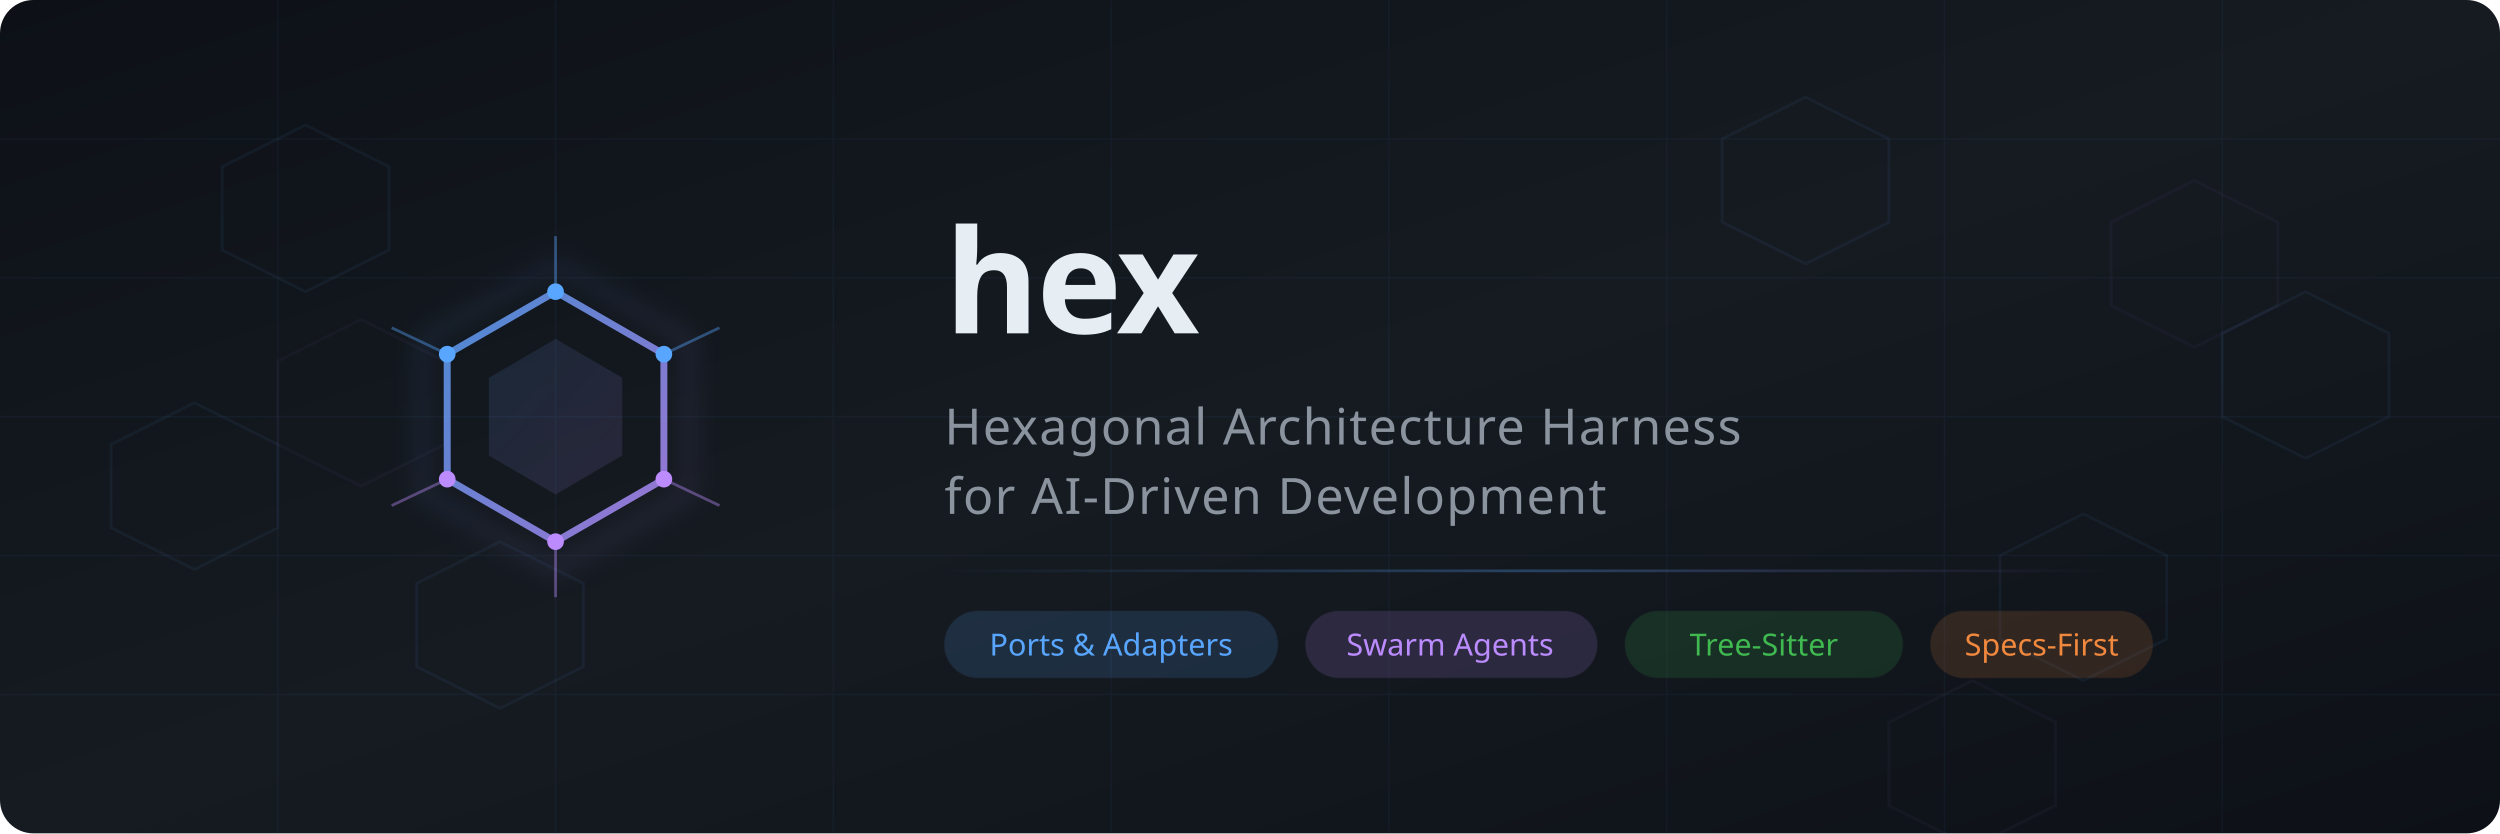
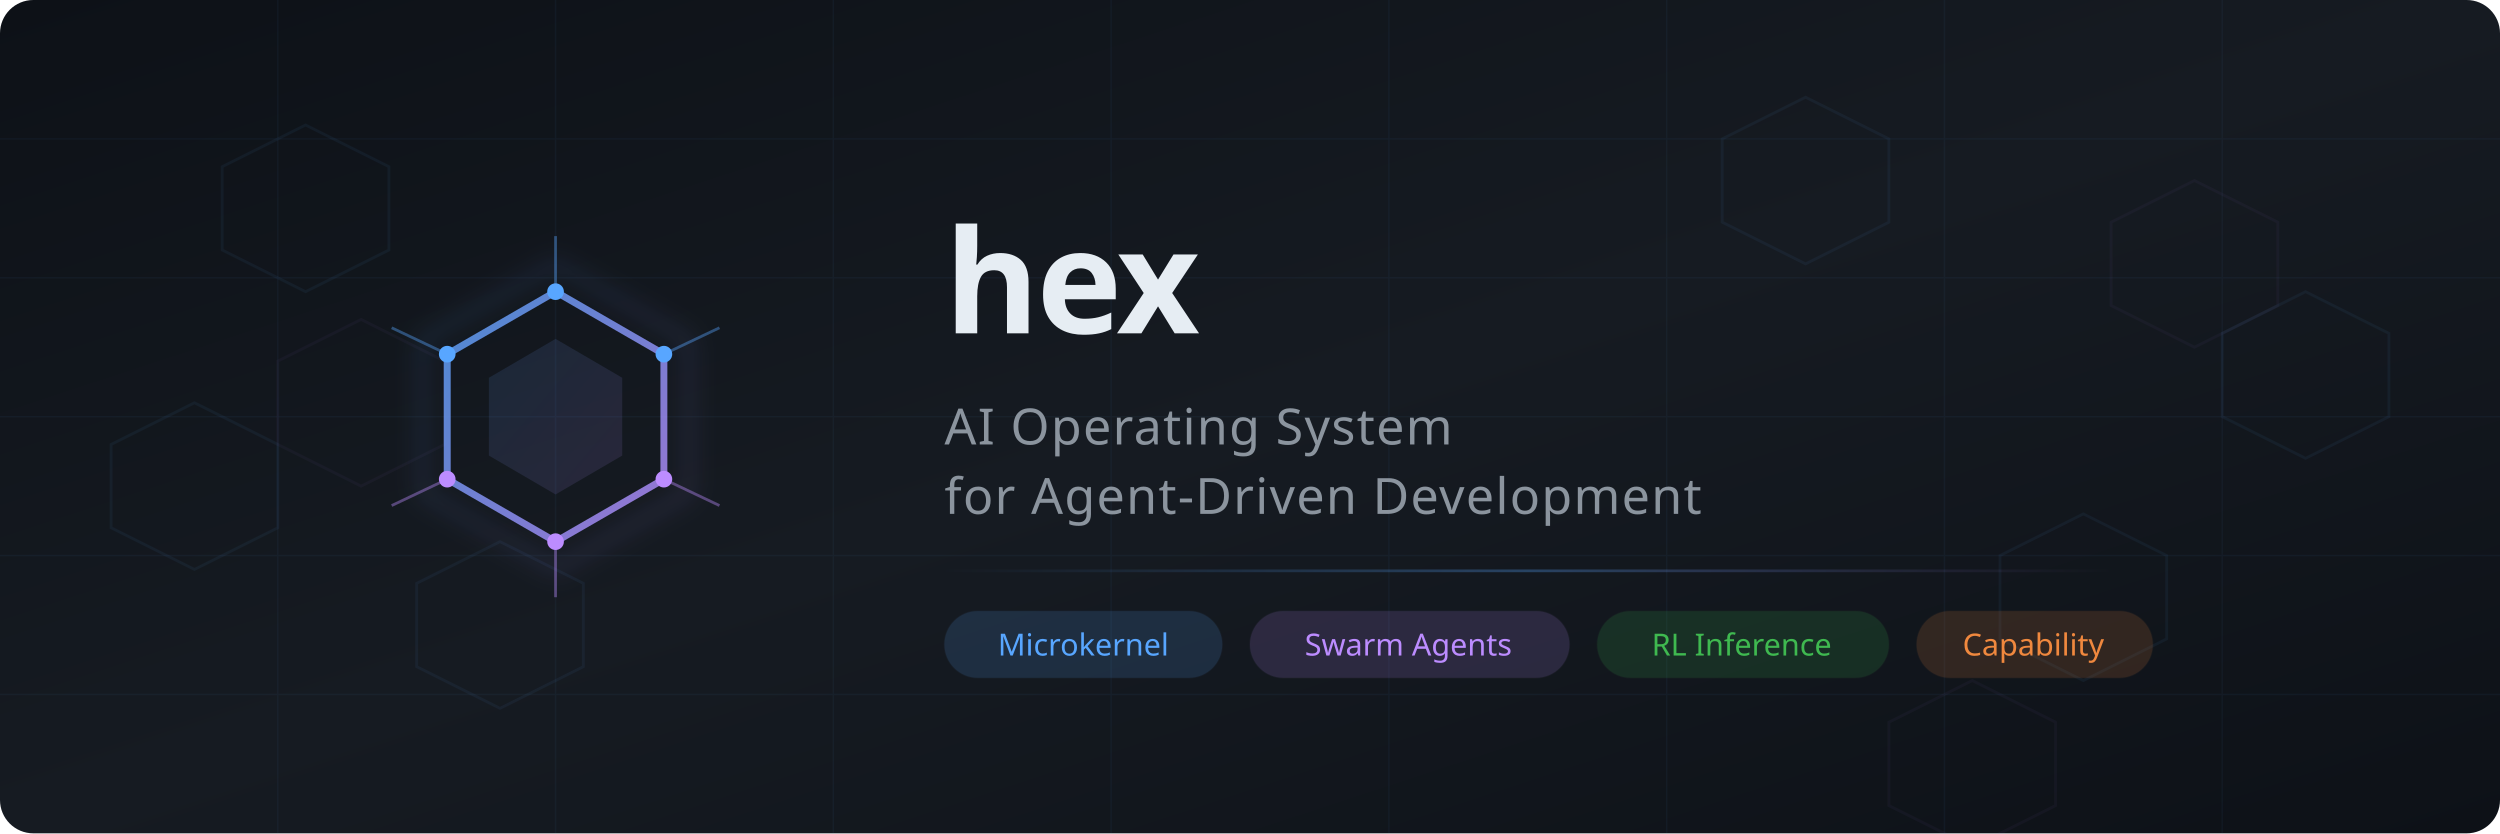
<svg xmlns="http://www.w3.org/2000/svg" width="900" height="300" viewBox="0 0 900 300">
  <defs>
    <linearGradient id="bg" x1="0%" y1="0%" x2="100%" y2="100%">
      <stop offset="0%" style="stop-color:#0d1117;stop-opacity:1" />
      <stop offset="50%" style="stop-color:#161b22;stop-opacity:1" />
      <stop offset="100%" style="stop-color:#0d1117;stop-opacity:1" />
    </linearGradient>
    <linearGradient id="hex-grad" x1="0%" y1="0%" x2="100%" y2="100%">
      <stop offset="0%" style="stop-color:#58a6ff;stop-opacity:0.8" />
      <stop offset="100%" style="stop-color:#bc8cff;stop-opacity:0.8" />
    </linearGradient>
    <linearGradient id="glow" x1="0%" y1="0%" x2="100%" y2="0%">
      <stop offset="0%" style="stop-color:#58a6ff;stop-opacity:0" />
      <stop offset="50%" style="stop-color:#58a6ff;stop-opacity:0.3" />
      <stop offset="100%" style="stop-color:#bc8cff;stop-opacity:0" />
    </linearGradient>
    <filter id="blur">
      <feGaussianBlur in="SourceGraphic" stdDeviation="2" />
    </filter>
    <filter id="glow-filter">
      <feGaussianBlur in="SourceGraphic" stdDeviation="4" />
    </filter>
  </defs>
  <rect width="900" height="300" fill="url(#bg)" rx="12" />
  <g opacity="0.05" stroke="#58a6ff" stroke-width="0.5">
    <line x1="0" y1="50" x2="900" y2="50" />
    <line x1="0" y1="100" x2="900" y2="100" />
    <line x1="0" y1="150" x2="900" y2="150" />
    <line x1="0" y1="200" x2="900" y2="200" />
    <line x1="0" y1="250" x2="900" y2="250" />
    <line x1="100" y1="0" x2="100" y2="300" />
    <line x1="200" y1="0" x2="200" y2="300" />
    <line x1="300" y1="0" x2="300" y2="300" />
    <line x1="400" y1="0" x2="400" y2="300" />
    <line x1="500" y1="0" x2="500" y2="300" />
    <line x1="600" y1="0" x2="600" y2="300" />
    <line x1="700" y1="0" x2="700" y2="300" />
    <line x1="800" y1="0" x2="800" y2="300" />
  </g>
  <g opacity="0.06" fill="none" stroke="#58a6ff" stroke-width="1">
    <polygon points="80,60 110,45 140,60 140,90 110,105 80,90" />
    <polygon points="720,200 750,185 780,200 780,230 750,245 720,230" />
    <polygon points="150,210 180,195 210,210 210,240 180,255 150,240" />
    <polygon points="620,50 650,35 680,50 680,80 650,95 620,80" />
    <polygon points="800,120 830,105 860,120 860,150 830,165 800,150" />
    <polygon points="40,160 70,145 100,160 100,190 70,205 40,190" />
  </g>
  <g opacity="0.04" fill="none" stroke="#bc8cff" stroke-width="1">
    <polygon points="760,80 790,65 820,80 820,110 790,125 760,110" />
    <polygon points="100,130 130,115 160,130 160,160 130,175 100,160" />
    <polygon points="680,260 710,245 740,260 740,290 710,305 680,290" />
  </g>
  <g transform="translate(200, 150)">
    <polygon points="0,-55 48,-27.5 48,27.5 0,55 -48,27.5 -48,-27.5" fill="none" stroke="url(#hex-grad)" stroke-width="2" opacity="0.3" filter="url(#glow-filter)" />
    <polygon points="0,-45 39,-22.5 39,22.5 0,45 -39,22.5 -39,-22.5" fill="none" stroke="url(#hex-grad)" stroke-width="2.5" />
    <polygon points="0,-28 24,-14 24,14 0,28 -24,14 -24,-14" fill="url(#hex-grad)" opacity="0.15" />
    <circle cx="0" cy="-45" r="3" fill="#58a6ff" />
    <circle cx="39" cy="-22.5" r="3" fill="#58a6ff" />
    <circle cx="39" cy="22.5" r="3" fill="#bc8cff" />
    <circle cx="0" cy="45" r="3" fill="#bc8cff" />
    <circle cx="-39" cy="22.5" r="3" fill="#bc8cff" />
    <circle cx="-39" cy="-22.5" r="3" fill="#58a6ff" />
    <line x1="0" y1="-45" x2="0" y2="-65" stroke="#58a6ff" stroke-width="1" opacity="0.4" />
    <line x1="39" y1="-22.5" x2="59" y2="-32" stroke="#58a6ff" stroke-width="1" opacity="0.4" />
    <line x1="39" y1="22.5" x2="59" y2="32" stroke="#bc8cff" stroke-width="1" opacity="0.4" />
    <line x1="0" y1="45" x2="0" y2="65" stroke="#bc8cff" stroke-width="1" opacity="0.4" />
    <line x1="-39" y1="22.5" x2="-59" y2="32" stroke="#bc8cff" stroke-width="1" opacity="0.4" />
    <line x1="-39" y1="-22.5" x2="-59" y2="-32" stroke="#58a6ff" stroke-width="1" opacity="0.4" />
  </g>
  <text x="340" y="120" font-family="'Segoe UI', system-ui, -apple-system, sans-serif" font-size="52" font-weight="700" fill="#e6edf3" letter-spacing="-1">hex</text>
-   <text x="340" y="160" font-family="'Segoe UI', system-ui, -apple-system, sans-serif" font-size="18" fill="#8b949e" letter-spacing="0.5">Hexagonal Architecture Harness</text>
-   <text x="340" y="185" font-family="'Segoe UI', system-ui, -apple-system, sans-serif" font-size="18" fill="#8b949e" letter-spacing="0.5">for AI-Driven Development</text>
+   <text x="340" y="160" font-family="'Segoe UI', system-ui, -apple-system, sans-serif" font-size="18" fill="#8b949e" letter-spacing="0.5">AI Operating System</text>
+   <text x="340" y="185" font-family="'Segoe UI', system-ui, -apple-system, sans-serif" font-size="18" fill="#8b949e" letter-spacing="0.5">for Agent-Driven Development</text>
  <rect x="340" y="205" width="420" height="1" fill="url(#glow)" rx="1" />
  <g font-family="'Segoe UI', system-ui, -apple-system, sans-serif" font-size="11">
-     <rect x="340" y="220" width="120" height="24" rx="12" fill="#58a6ff" opacity="0.15" stroke="#58a6ff" stroke-width="0.5" stroke-opacity="0.3" />
-     <text x="400" y="236" fill="#58a6ff" text-anchor="middle">Ports &amp; Adapters</text>
-     <rect x="470" y="220" width="105" height="24" rx="12" fill="#bc8cff" opacity="0.15" stroke="#bc8cff" stroke-width="0.5" stroke-opacity="0.3" />
-     <text x="522" y="236" fill="#bc8cff" text-anchor="middle">Swarm Agents</text>
-     <rect x="585" y="220" width="100" height="24" rx="12" fill="#3fb950" opacity="0.15" stroke="#3fb950" stroke-width="0.5" stroke-opacity="0.3" />
-     <text x="635" y="236" fill="#3fb950" text-anchor="middle">Tree-Sitter</text>
-     <rect x="695" y="220" width="80" height="24" rx="12" fill="#f0883e" opacity="0.15" stroke="#f0883e" stroke-width="0.5" stroke-opacity="0.3" />
-     <text x="735" y="236" fill="#f0883e" text-anchor="middle">Specs-First</text>
+     <rect x="340" y="220" width="100" height="24" rx="12" fill="#58a6ff" opacity="0.15" stroke="#58a6ff" stroke-width="0.5" stroke-opacity="0.3" />
+     <text x="390" y="236" fill="#58a6ff" text-anchor="middle">Microkernel</text>
+     <rect x="450" y="220" width="115" height="24" rx="12" fill="#bc8cff" opacity="0.15" stroke="#bc8cff" stroke-width="0.5" stroke-opacity="0.3" />
+     <text x="507" y="236" fill="#bc8cff" text-anchor="middle">Swarm Agents</text>
+     <rect x="575" y="220" width="105" height="24" rx="12" fill="#3fb950" opacity="0.15" stroke="#3fb950" stroke-width="0.5" stroke-opacity="0.3" />
+     <text x="627" y="236" fill="#3fb950" text-anchor="middle">RL Inference</text>
+     <rect x="690" y="220" width="85" height="24" rx="12" fill="#f0883e" opacity="0.15" stroke="#f0883e" stroke-width="0.5" stroke-opacity="0.3" />
+     <text x="732" y="236" fill="#f0883e" text-anchor="middle">Capability</text>
  </g>
</svg>
